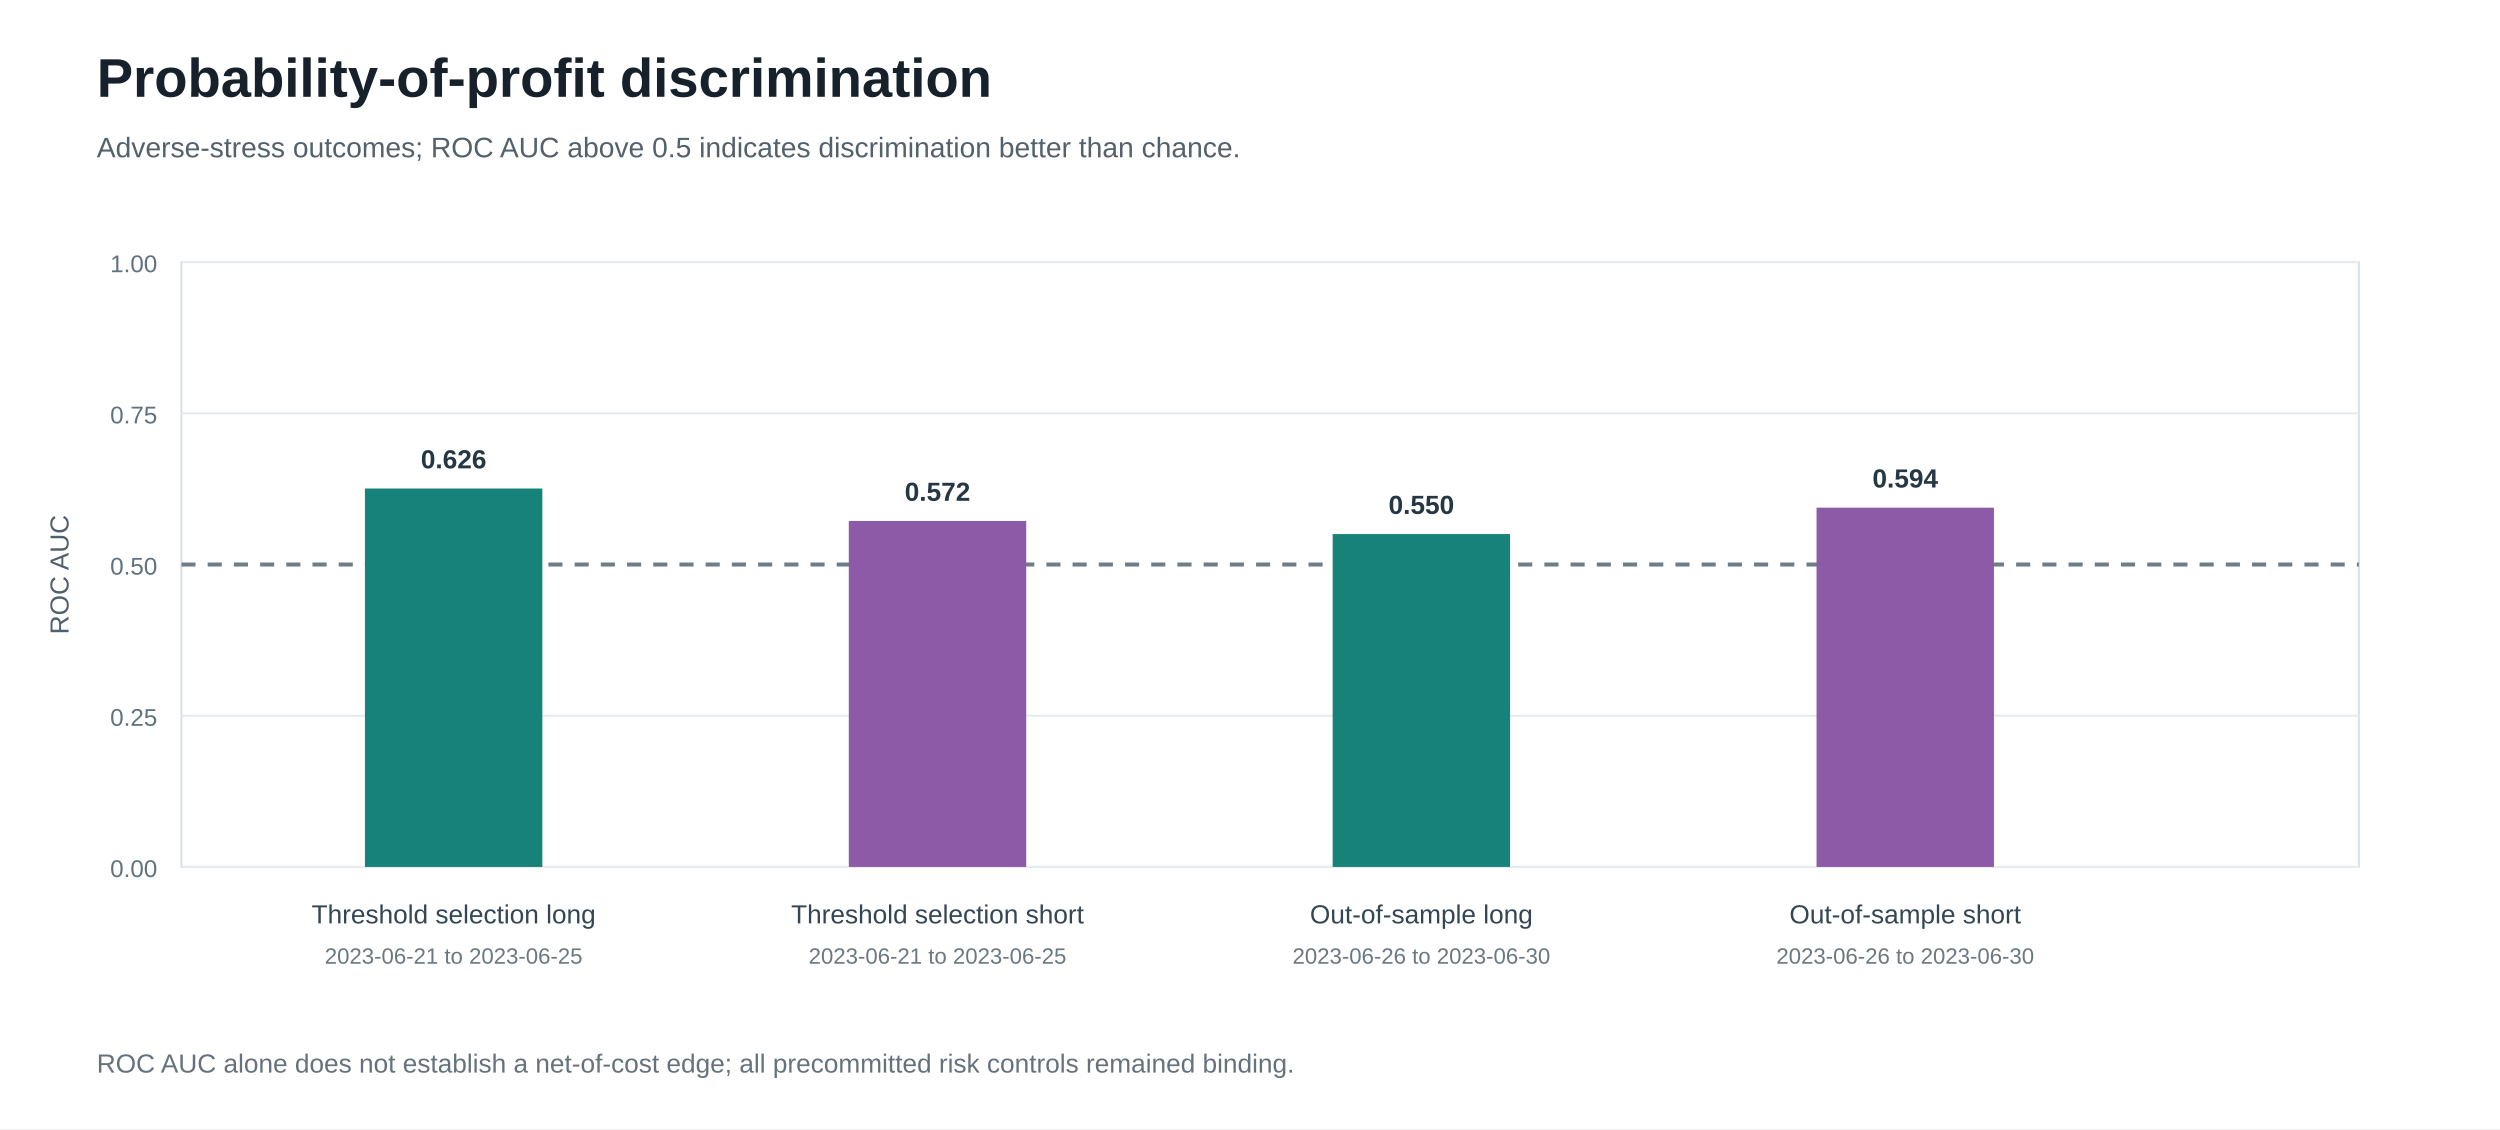
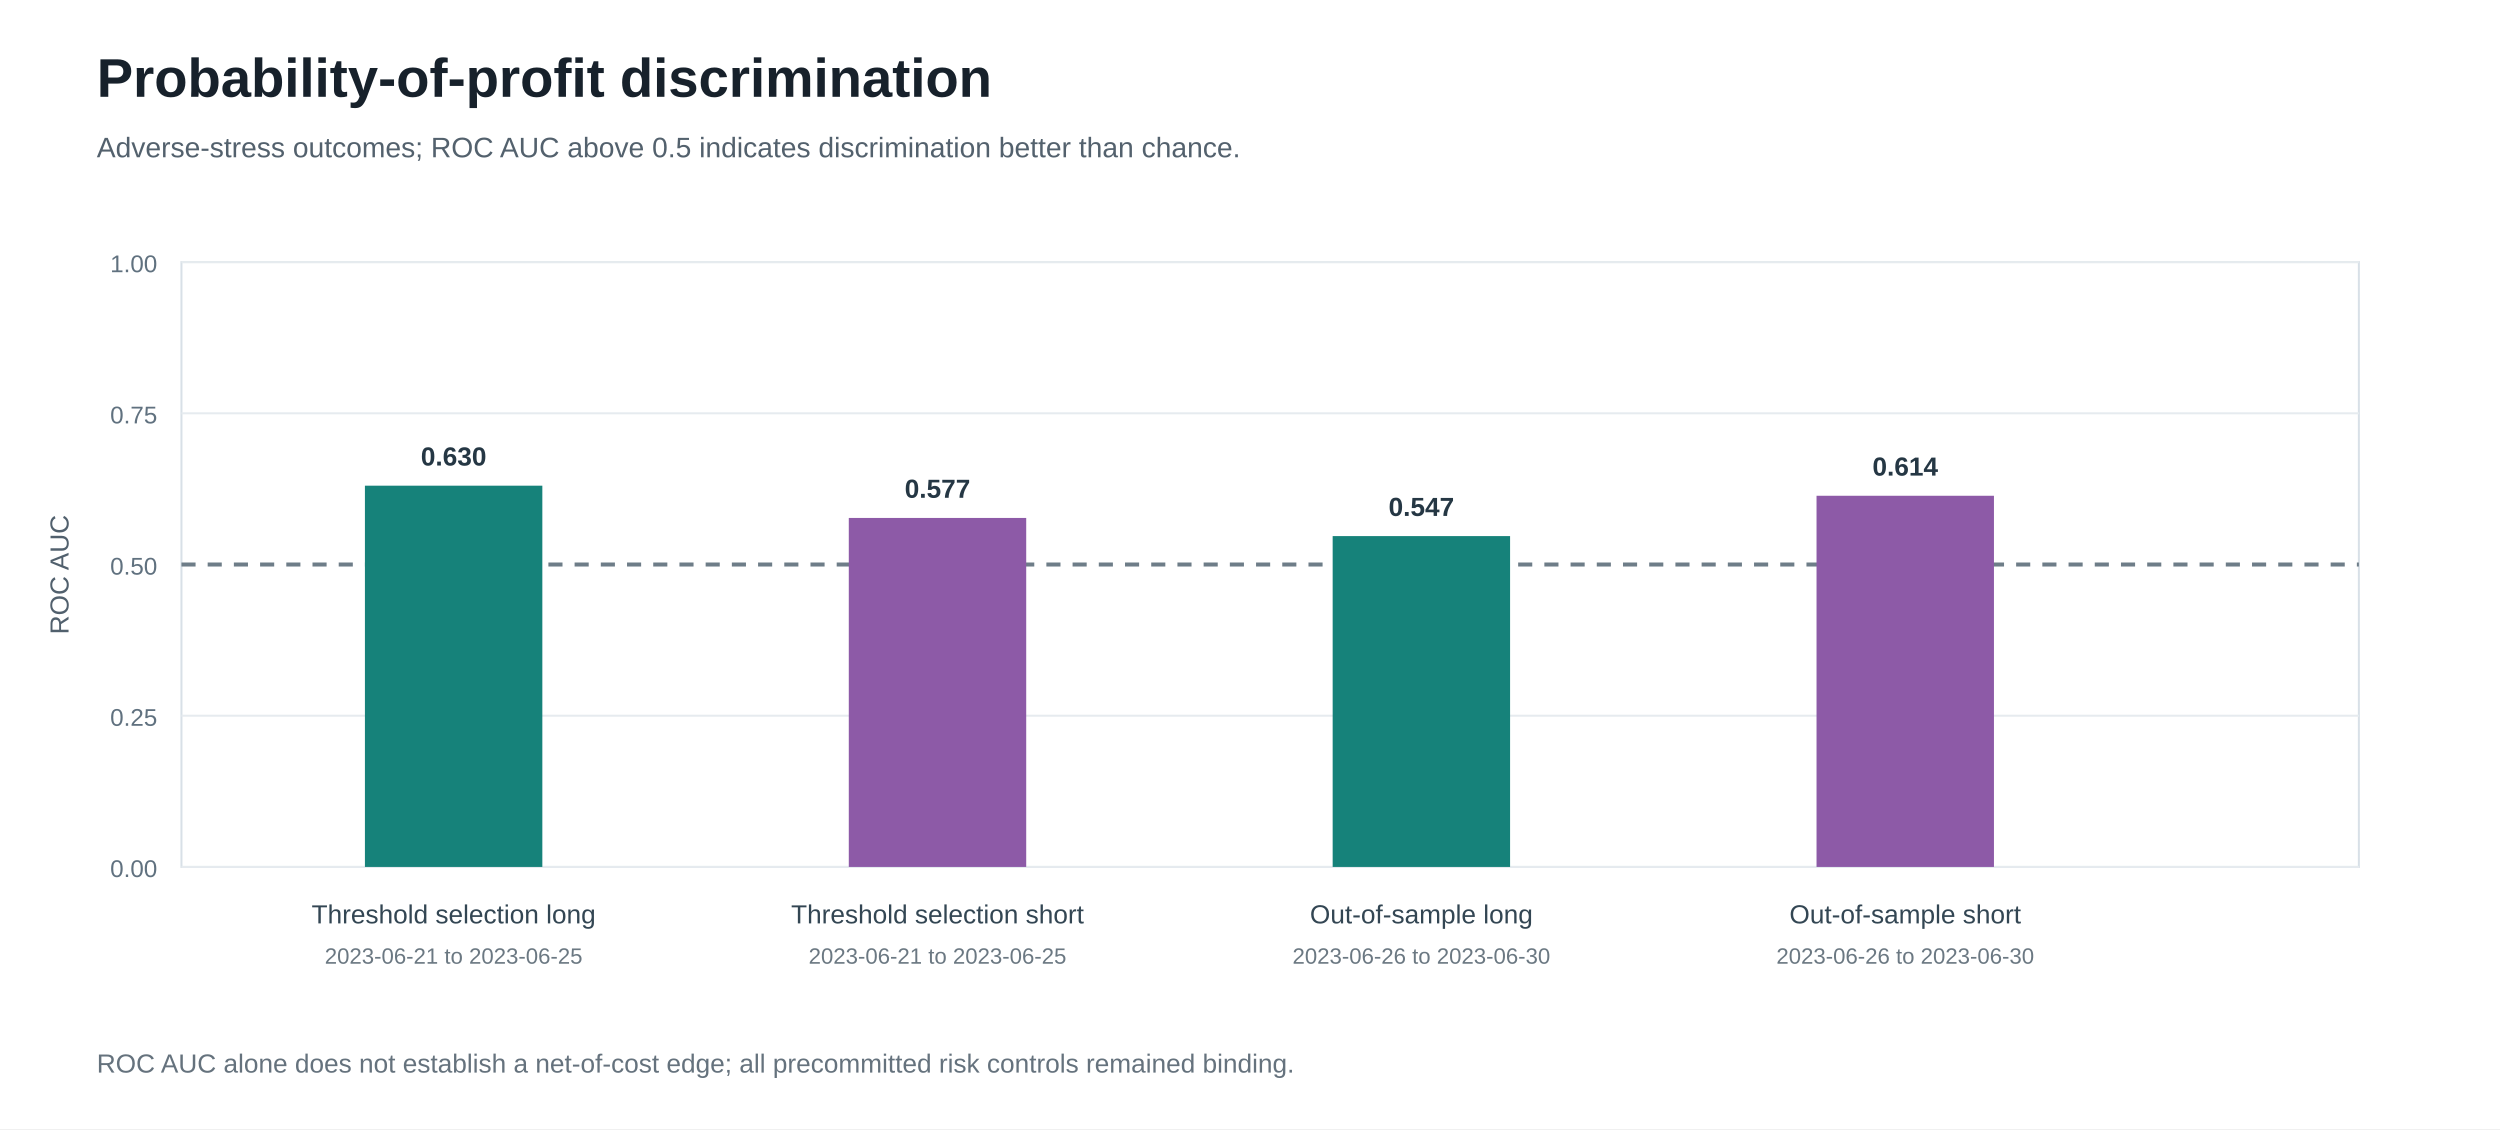
<svg xmlns="http://www.w3.org/2000/svg" width="1240" height="560" viewBox="0 0 1240 560" role="img" aria-labelledby="title desc">
  <rect width="100%" height="100%" fill="#ffffff" />
  <text x="48" y="48" font-family="Segoe UI, Arial, sans-serif" font-size="27" font-weight="700" fill="#17212b">Probability-of-profit discrimination</text>
  <text x="48" y="78" font-family="Segoe UI, Arial, sans-serif" font-size="14" fill="#53616d">Adverse-stress outcomes; ROC AUC above 0.5 indicates discrimination better than chance.</text>
  <rect x="90" y="130" width="1080" height="300" fill="#ffffff" stroke="#d8e0e7" />
  <line x1="90" y1="430.0" x2="1170" y2="430.0" stroke="#e6ebef" stroke-width="1" stroke-dasharray="none" />
  <text x="78" y="435.0" text-anchor="end" font-family="Segoe UI, Arial, sans-serif" font-size="12" fill="#60717f">0.00</text>
  <line x1="90" y1="355.0" x2="1170" y2="355.0" stroke="#e6ebef" stroke-width="1" stroke-dasharray="none" />
  <text x="78" y="360.0" text-anchor="end" font-family="Segoe UI, Arial, sans-serif" font-size="12" fill="#60717f">0.25</text>
  <line x1="90" y1="280.0" x2="1170" y2="280.0" stroke="#6e7d88" stroke-width="2" stroke-dasharray="7 6" />
  <text x="78" y="285.0" text-anchor="end" font-family="Segoe UI, Arial, sans-serif" font-size="12" fill="#60717f">0.50</text>
  <line x1="90" y1="205.0" x2="1170" y2="205.0" stroke="#e6ebef" stroke-width="1" stroke-dasharray="none" />
  <text x="78" y="210.0" text-anchor="end" font-family="Segoe UI, Arial, sans-serif" font-size="12" fill="#60717f">0.75</text>
  <line x1="90" y1="130.0" x2="1170" y2="130.0" stroke="#e6ebef" stroke-width="1" stroke-dasharray="none" />
  <text x="78" y="135.0" text-anchor="end" font-family="Segoe UI, Arial, sans-serif" font-size="12" fill="#60717f">1.00</text>
-   <rect x="181.0" y="242.3" width="88" height="187.7" fill="#16827a" />
-   <text x="225.0" y="232.3" text-anchor="middle" font-family="Segoe UI, Arial, sans-serif" font-size="13" font-weight="700" fill="#253744">0.626</text>
+   <rect x="181.0" y="240.9" width="88" height="189.1" fill="#16827a" />
+   <text x="225.0" y="230.9" text-anchor="middle" font-family="Segoe UI, Arial, sans-serif" font-size="13" font-weight="700" fill="#253744">0.630</text>
  <text x="225.0" y="458" text-anchor="middle" font-family="Segoe UI, Arial, sans-serif" font-size="13" fill="#334653">Threshold selection long</text>
  <text x="225.0" y="478" text-anchor="middle" font-family="Segoe UI, Arial, sans-serif" font-size="11" fill="#6b7882">2023-06-21 to 2023-06-25</text>
-   <rect x="421.0" y="258.4" width="88" height="171.6" fill="#8d5aa7" />
-   <text x="465.0" y="248.4" text-anchor="middle" font-family="Segoe UI, Arial, sans-serif" font-size="13" font-weight="700" fill="#253744">0.572</text>
+   <rect x="421.0" y="256.9" width="88" height="173.1" fill="#8d5aa7" />
+   <text x="465.0" y="246.9" text-anchor="middle" font-family="Segoe UI, Arial, sans-serif" font-size="13" font-weight="700" fill="#253744">0.577</text>
  <text x="465.0" y="458" text-anchor="middle" font-family="Segoe UI, Arial, sans-serif" font-size="13" fill="#334653">Threshold selection short</text>
  <text x="465.0" y="478" text-anchor="middle" font-family="Segoe UI, Arial, sans-serif" font-size="11" fill="#6b7882">2023-06-21 to 2023-06-25</text>
-   <rect x="661.0" y="264.9" width="88" height="165.1" fill="#16827a" />
-   <text x="705.0" y="254.9" text-anchor="middle" font-family="Segoe UI, Arial, sans-serif" font-size="13" font-weight="700" fill="#253744">0.550</text>
+   <rect x="661.0" y="265.9" width="88" height="164.1" fill="#16827a" />
+   <text x="705.0" y="255.9" text-anchor="middle" font-family="Segoe UI, Arial, sans-serif" font-size="13" font-weight="700" fill="#253744">0.547</text>
  <text x="705.0" y="458" text-anchor="middle" font-family="Segoe UI, Arial, sans-serif" font-size="13" fill="#334653">Out-of-sample long</text>
  <text x="705.0" y="478" text-anchor="middle" font-family="Segoe UI, Arial, sans-serif" font-size="11" fill="#6b7882">2023-06-26 to 2023-06-30</text>
-   <rect x="901.0" y="251.8" width="88" height="178.2" fill="#8d5aa7" />
-   <text x="945.0" y="241.8" text-anchor="middle" font-family="Segoe UI, Arial, sans-serif" font-size="13" font-weight="700" fill="#253744">0.594</text>
+   <rect x="901.0" y="245.9" width="88" height="184.1" fill="#8d5aa7" />
+   <text x="945.0" y="235.9" text-anchor="middle" font-family="Segoe UI, Arial, sans-serif" font-size="13" font-weight="700" fill="#253744">0.614</text>
  <text x="945.0" y="458" text-anchor="middle" font-family="Segoe UI, Arial, sans-serif" font-size="13" fill="#334653">Out-of-sample short</text>
  <text x="945.0" y="478" text-anchor="middle" font-family="Segoe UI, Arial, sans-serif" font-size="11" fill="#6b7882">2023-06-26 to 2023-06-30</text>
  <text x="34" y="285" transform="rotate(-90 34 285)" text-anchor="middle" font-family="Segoe UI, Arial, sans-serif" font-size="13" fill="#51606d">ROC AUC</text>
  <text x="48" y="532" font-family="Segoe UI, Arial, sans-serif" font-size="13" fill="#65727d">ROC AUC alone does not establish a net-of-cost edge; all precommitted risk controls remained binding.</text>
</svg>
